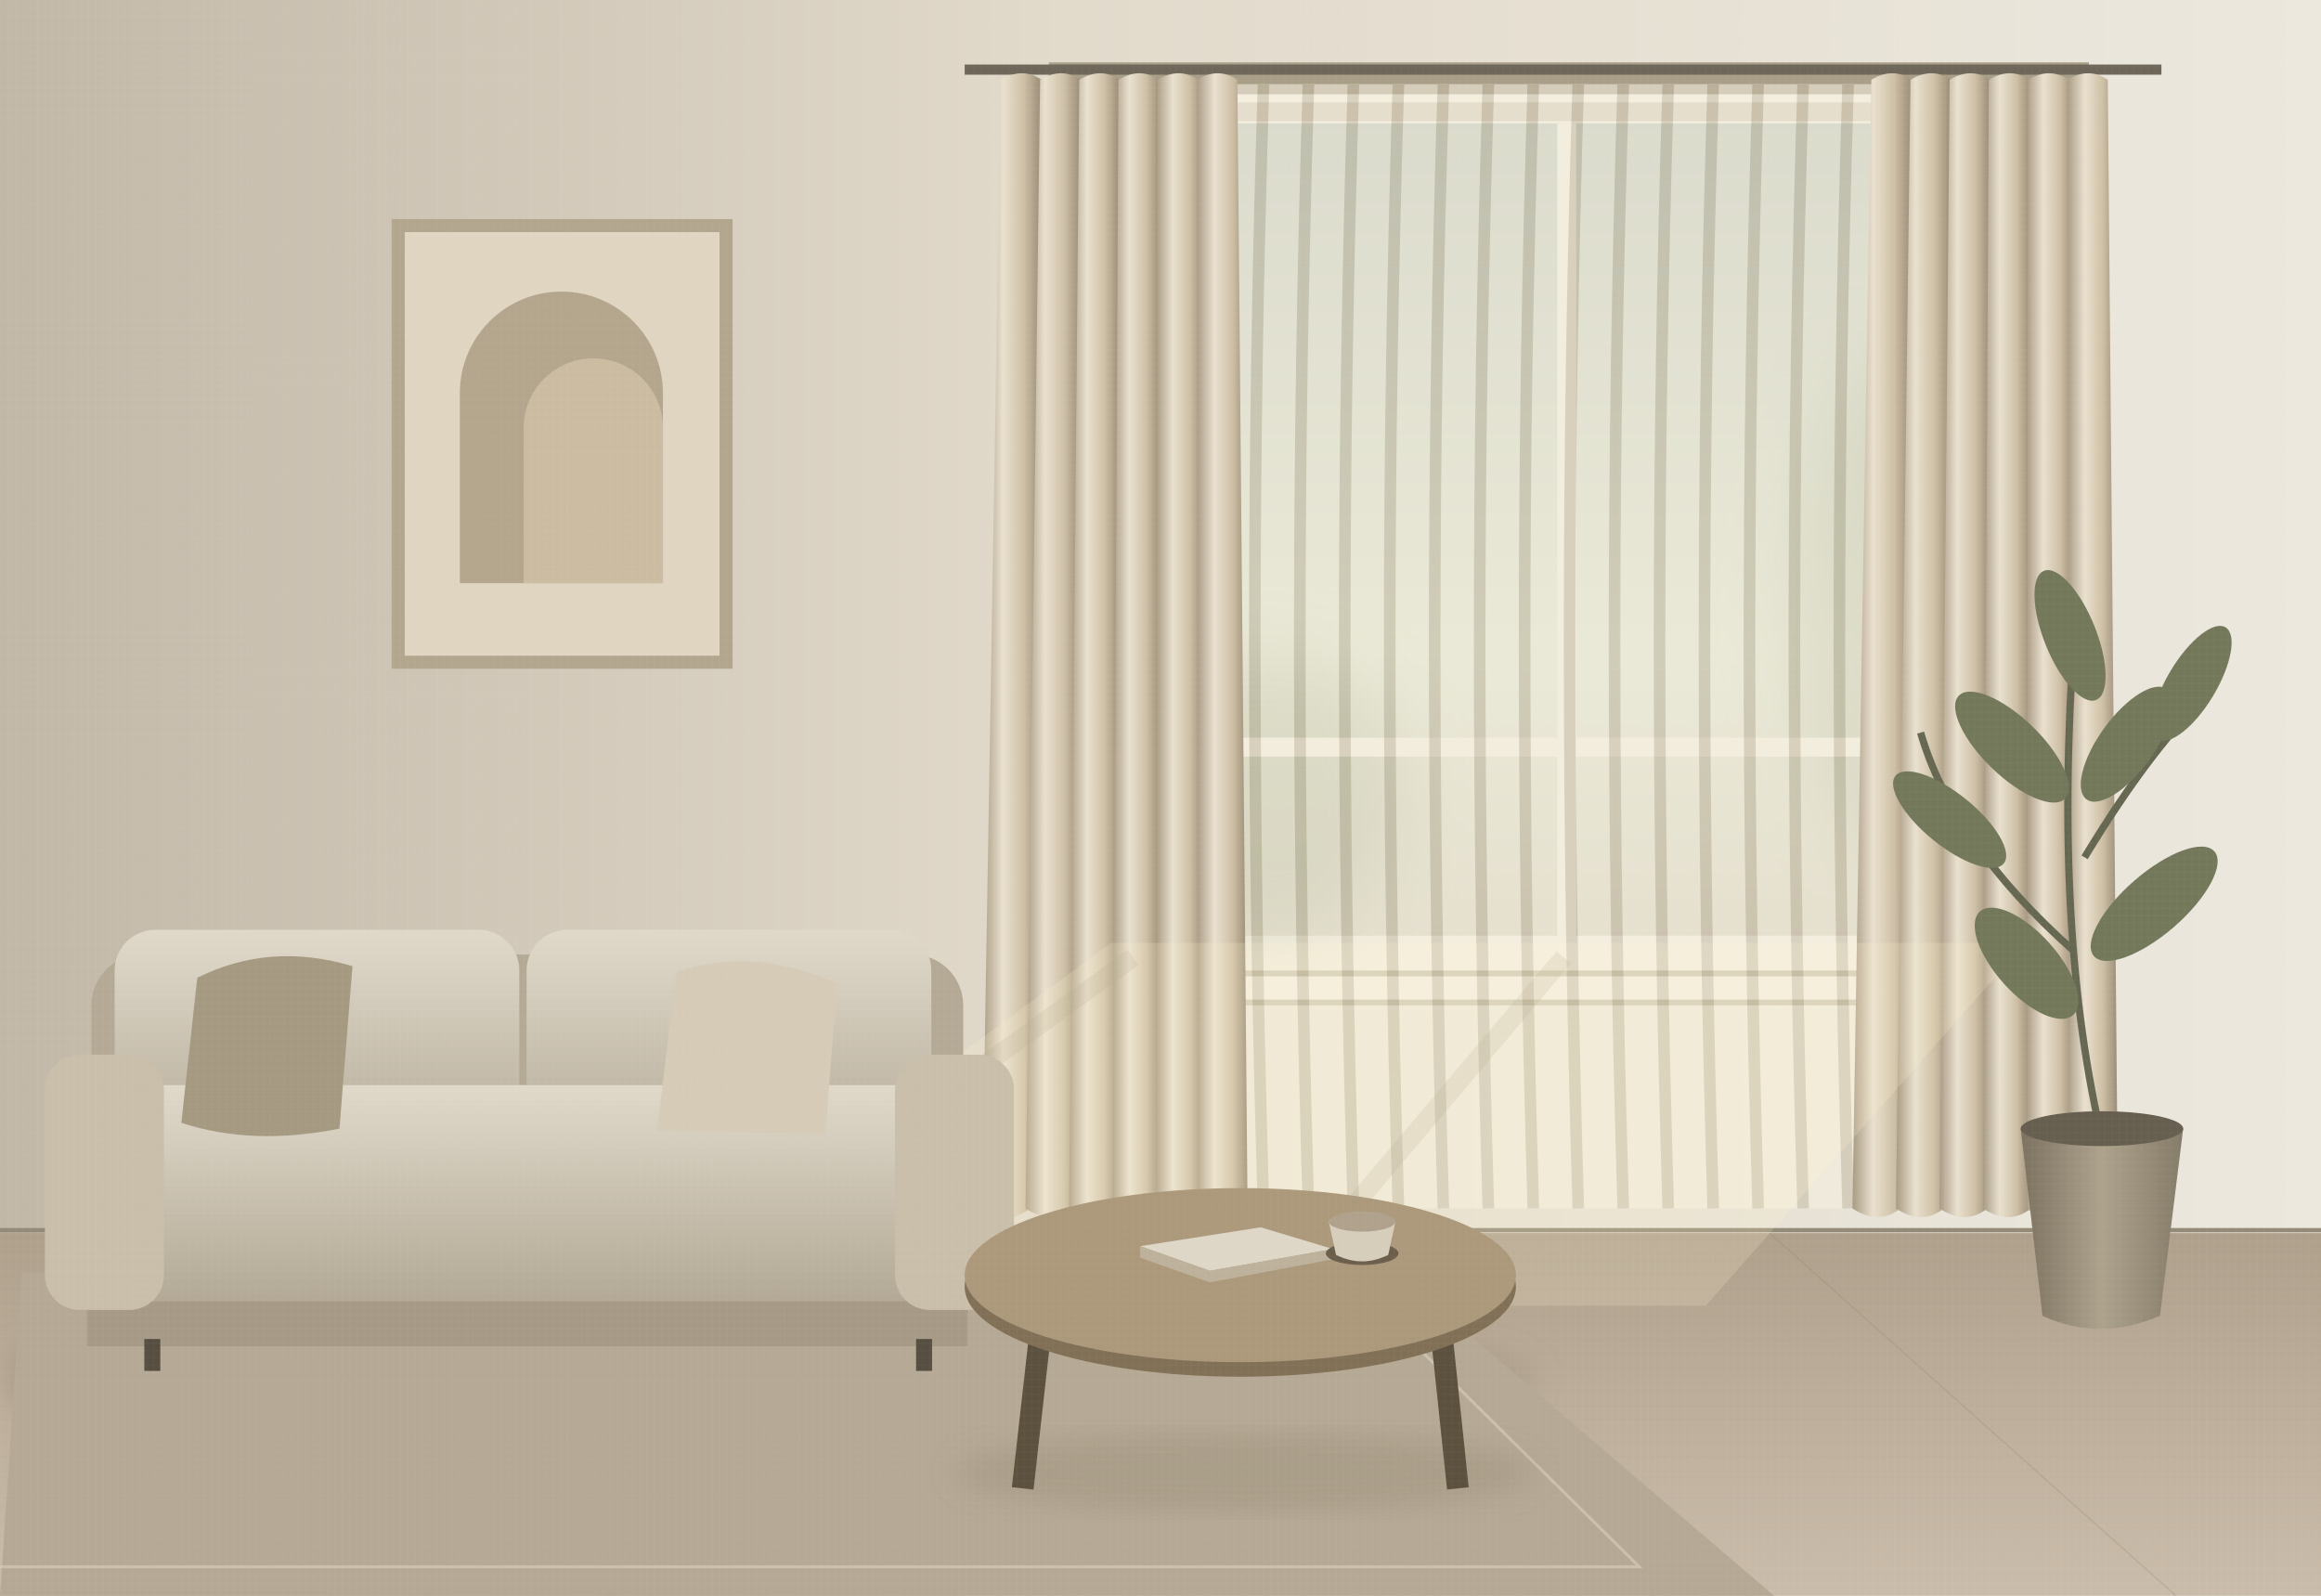
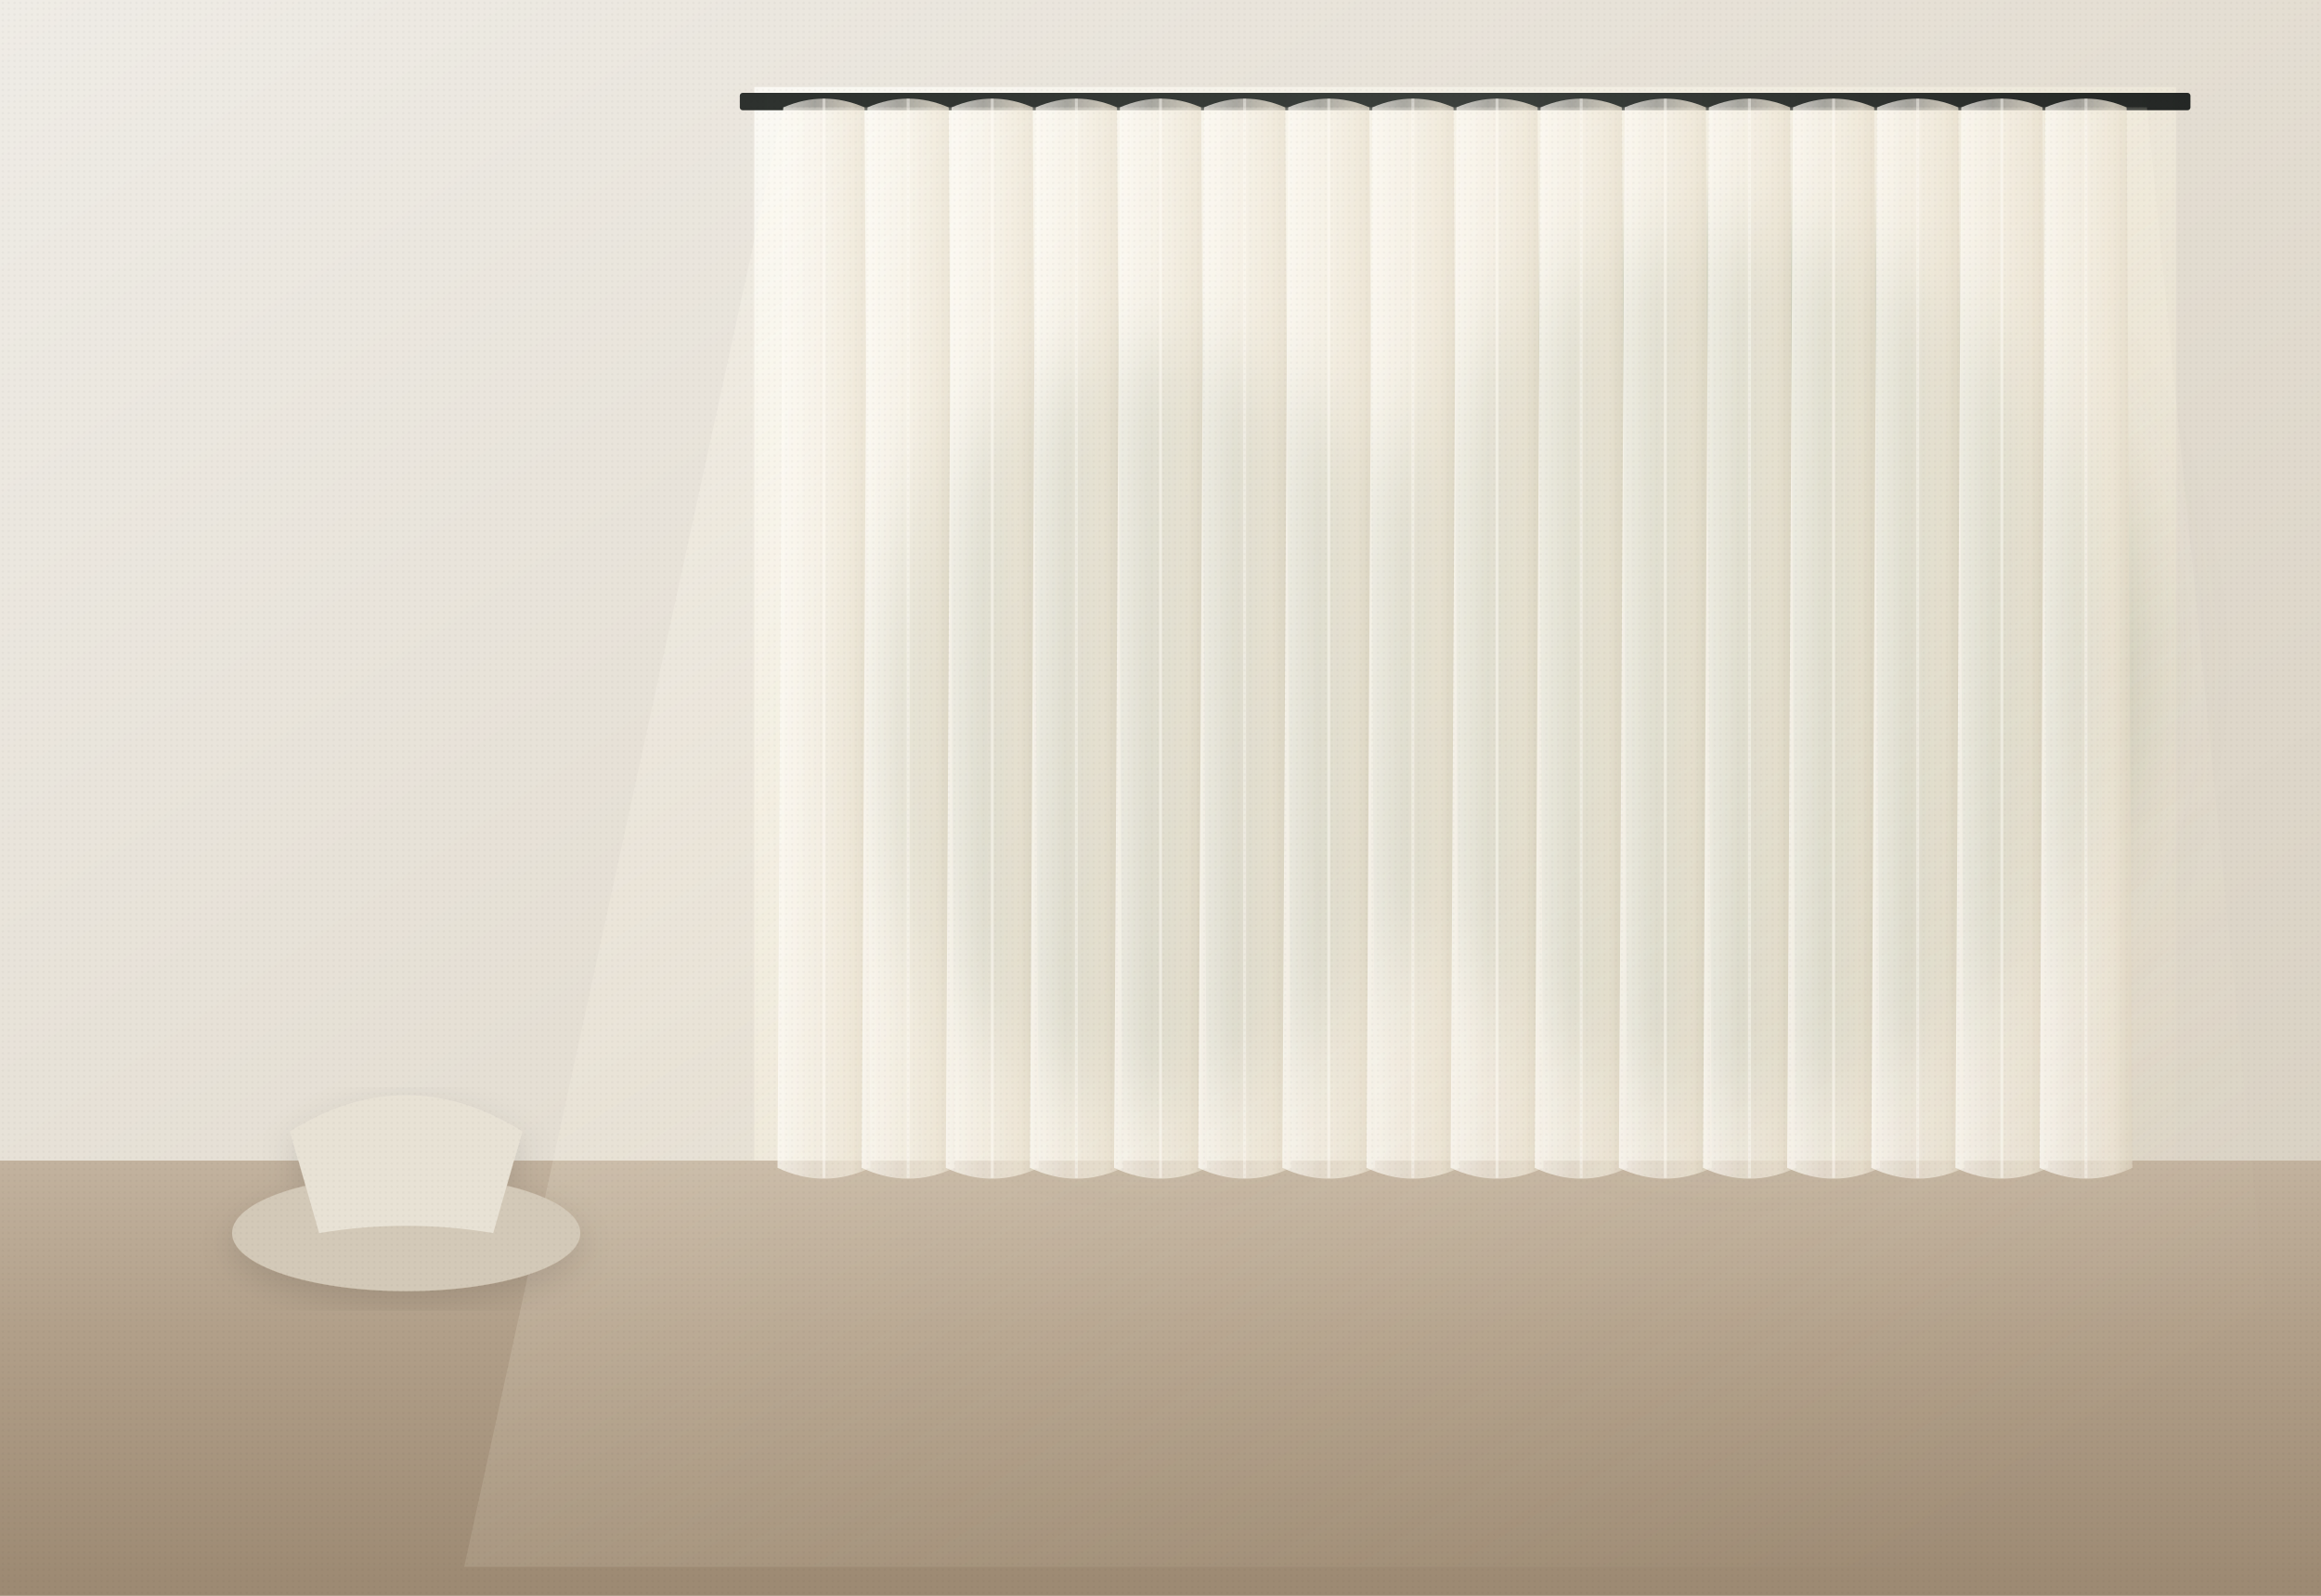
<svg xmlns="http://www.w3.org/2000/svg" width="1600" height="1100" viewBox="0 0 1600 1100">
  <defs>
-     <linearGradient id="wall">
-       <stop stop-color="#c1b7a7" />
-       <stop offset=".46" stop-color="#e2dacb" />
-       <stop offset="1" stop-color="#ece8de" />
+     <linearGradient id="warmWall" x1="0%" y1="0%" x2="100%" y2="100%">
+       <stop offset="0%" stop-color="#EFECE6" />
+       <stop offset="45%" stop-color="#E5DFD4" />
+       <stop offset="100%" stop-color="#D6CEBF" />
    </linearGradient>
-     <linearGradient id="floor" x2="0" y2="1">
-       <stop stop-color="#afa08c" />
-       <stop offset="1" stop-color="#cabcaa" />
+     <linearGradient id="woodFloor" x1="0%" y1="0%" x2="0%" y2="100%">
+       <stop offset="0%" stop-color="#C2B29E" />
+       <stop offset="40%" stop-color="#B19F89" />
+       <stop offset="100%" stop-color="#9C8972" />
    </linearGradient>
-     <linearGradient id="glass" x2="0" y2="1">
-       <stop stop-color="#b8bfb5" />
-       <stop offset=".65" stop-color="#dce0cd" />
-       <stop offset="1" stop-color="#d1cbb9" />
+     <linearGradient id="windowLight" x1="0%" y1="0%" x2="100%" y2="100%">
+       <stop offset="0%" stop-color="#FDFCF7" stop-opacity="0.85" />
+       <stop offset="60%" stop-color="#F4EEDB" stop-opacity="0.45" />
+       <stop offset="100%" stop-color="#E8DEC8" stop-opacity="0.1" />
    </linearGradient>
-     <linearGradient id="linen">
-       <stop stop-color="#b8ac96" />
-       <stop offset=".55" stop-color="#d3c9b7" />
-       <stop offset="1" stop-color="#c6bba4" />
+     <linearGradient id="sunbeam" x1="0%" y1="0%" x2="80%" y2="100%">
+       <stop offset="0%" stop-color="#FFFDF5" stop-opacity="0.32" />
+       <stop offset="60%" stop-color="#FFF8E7" stop-opacity="0.12" />
+       <stop offset="100%" stop-color="#FFF5D6" stop-opacity="0" />
    </linearGradient>
-     <linearGradient id="fold" x2="0" y2="1">
-       <stop stop-color="#c1b39b" />
-       <stop offset=".6" stop-color="#dfd4c0" />
-       <stop offset=".95" stop-color="#aa9b83" />
-       <stop offset="1" stop-color="#887c69" />
+     <linearGradient id="steelMullion" x1="0%" y1="0%" x2="100%" y2="0%">
+       <stop offset="0%" stop-color="#2D312E" />
+       <stop offset="50%" stop-color="#3B403C" />
+       <stop offset="100%" stop-color="#242725" />
    </linearGradient>
-     <linearGradient id="slat" x2="0" y2="1">
-       <stop stop-color="#d5c5aa" />
-       <stop offset=".65" stop-color="#bcaa8a" />
-       <stop offset="1" stop-color="#887757" />
+     <linearGradient id="softLinen" x1="0%" y1="0%" x2="100%" y2="0%">
+       <stop offset="0%" stop-color="#DFD8CB" />
+       <stop offset="50%" stop-color="#EDE7DC" />
+       <stop offset="100%" stop-color="#D8D0C1" />
    </linearGradient>
-     <linearGradient id="sofa" x2="0" y2="1">
-       <stop stop-color="#e0d9ca" />
-       <stop offset="1" stop-color="#b2a895" />
+     <linearGradient id="darkLinen" x1="0%" y1="0%" x2="100%" y2="0%">
+       <stop offset="0%" stop-color="#565B54" />
+       <stop offset="50%" stop-color="#676D65" />
+       <stop offset="100%" stop-color="#4C504A" />
    </linearGradient>
-     <linearGradient id="pot">
-       <stop stop-color="#7b715f" />
-       <stop offset=".5" stop-color="#ada28c" />
-       <stop offset="1" stop-color="#847b68" />
+     <linearGradient id="sheerFabric" x1="0%" y1="0%" x2="0%" y2="100%">
+       <stop offset="0%" stop-color="#FAF8F2" stop-opacity="0.75" />
+       <stop offset="50%" stop-color="#F2EDE2" stop-opacity="0.6" />
+       <stop offset="100%" stop-color="#EBE3D3" stop-opacity="0.75" />
    </linearGradient>
-     <filter id="blur">
-       <feGaussianBlur stdDeviation="24" />
+     <filter id="softBlur" x="-20%" y="-20%" width="140%" height="140%">
+       <feGaussianBlur stdDeviation="16" />
    </filter>
-     <filter id="shadow">
-       <feGaussianBlur stdDeviation="10" />
+     <filter id="deepBlur" x="-30%" y="-30%" width="160%" height="160%">
+       <feGaussianBlur stdDeviation="32" />
    </filter>
-     <pattern id="grain" width="5" height="5" patternUnits="userSpaceOnUse">
-       <path d="M0 1h5M1 0v5" stroke="#fff" stroke-opacity=".035" stroke-width=".7" />
+     <filter id="gentleShadow" x="-10%" y="-10%" width="120%" height="120%">
+       <feDropShadow dx="0" dy="8" stdDeviation="12" flood-color="#1D211F" flood-opacity="0.12" />
+     </filter>
+     <pattern id="weavePattern" width="6" height="6" patternUnits="userSpaceOnUse">
+       <path d="M0 3h6 M3 0v6" stroke="#9C9281" stroke-width="0.75" stroke-opacity="0.18" />
    </pattern>
-   </defs>
-   <path fill="url(#wall)" d="M0 0h1600v1100H0z" />
-   <path d="M0 850h1600v250H0z" fill="url(#floor)" />
-   <path d="M0 848h1600" stroke="#948a78" stroke-width="3" />
-   <path d="M180 850L40 1100m400-250-20 250m280-250 80 250m180-250 180 250m80-250 280 250" stroke="#93806b" stroke-opacity=".25" />
-   <path d="M723 43h717v650H723z" fill="#a99e88" />
-   <path d="M744 65h674v604H744z" fill="#f2ecdf" />
-   <path d="M765 85h630v560H765z" fill="url(#glass)" />
-   <g opacity=".3" filter="url(#blur)" fill="#6e7e58">
-     <ellipse cx="1320" cy="420" rx="85" ry="180" />
-     <ellipse cx="870" cy="550" rx="100" ry="100" />
-   </g>
-   <path d="M1080 85v560M765 515h630" stroke="#f0eadb" stroke-width="13" />
-   <path d="M750 77h658" stroke="#d2c6b2" stroke-width="13" />
-   <path d="M720 681h727" stroke="#f4eddf" stroke-width="16" />
-   <g opacity=".58">
-     <rect x="770" y="58" width="620" height="775" fill="#f5efdf" />
-     <path d="M778 58q-12 380 0 775" fill="none" stroke="#c6bda7" stroke-width="8" />
-     <path d="M809 58q-12 380 0 775" fill="none" stroke="#c6bda7" stroke-width="8" />
-     <path d="M840 58q-12 380 0 775" fill="none" stroke="#c6bda7" stroke-width="8" />
-     <path d="M871 58q-12 380 0 775" fill="none" stroke="#c6bda7" stroke-width="8" />
-     <path d="M902 58q-12 380 0 775" fill="none" stroke="#c6bda7" stroke-width="8" />
-     <path d="M933 58q-12 380 0 775" fill="none" stroke="#c6bda7" stroke-width="8" />
-     <path d="M964 58q-12 380 0 775" fill="none" stroke="#c6bda7" stroke-width="8" />
-     <path d="M995 58q-12 380 0 775" fill="none" stroke="#c6bda7" stroke-width="8" />
-     <path d="M1026 58q-12 380 0 775" fill="none" stroke="#c6bda7" stroke-width="8" />
-     <path d="M1057 58q-12 380 0 775" fill="none" stroke="#c6bda7" stroke-width="8" />
-     <path d="M1088 58q-12 380 0 775" fill="none" stroke="#c6bda7" stroke-width="8" />
-     <path d="M1119 58q-12 380 0 775" fill="none" stroke="#c6bda7" stroke-width="8" />
-     <path d="M1150 58q-12 380 0 775" fill="none" stroke="#c6bda7" stroke-width="8" />
-     <path d="M1181 58q-12 380 0 775" fill="none" stroke="#c6bda7" stroke-width="8" />
-     <path d="M1212 58q-12 380 0 775" fill="none" stroke="#c6bda7" stroke-width="8" />
-     <path d="M1243 58q-12 380 0 775" fill="none" stroke="#c6bda7" stroke-width="8" />
-     <path d="M1274 58q-12 380 0 775" fill="none" stroke="#c6bda7" stroke-width="8" />
-     <path d="M1305 58q-12 380 0 775" fill="none" stroke="#c6bda7" stroke-width="8" />
-     <path d="M1336 58q-12 380 0 775" fill="none" stroke="#c6bda7" stroke-width="8" />
-     <path d="M1367 58q-12 380 0 775" fill="none" stroke="#c6bda7" stroke-width="8" />
-   </g>
-   <defs>
-     <linearGradient id="curtainFold">
-       <stop stop-color="#a99b84" />
-       <stop offset=".35" stop-color="#e9e0ce" />
-       <stop offset=".7" stop-color="#cec0a6" />
-       <stop offset="1" stop-color="#998a74" />
+     <pattern id="microGrain" width="4" height="4" patternUnits="userSpaceOnUse">
+       <circle cx="2" cy="2" r="0.8" fill="#1D211F" fill-opacity="0.03" />
+     </pattern>
+     <linearGradient id="sheerFlow" x1="0%" y1="0%" x2="100%" y2="0%">
+       <stop offset="0%" stop-color="#FDFBF7" stop-opacity="0.75" />
+       <stop offset="40%" stop-color="#F4EFE6" stop-opacity="0.6" />
+       <stop offset="80%" stop-color="#EBE3D3" stop-opacity="0.8" />
+       <stop offset="100%" stop-color="#DDD3C0" stop-opacity="0.7" />
    </linearGradient>
  </defs>
-   <path d="M665 48h825" stroke="#6d6659" stroke-width="7" />
-   <path d="M690 55q15-9 28 0l-8 778q-15 12-33 0z" fill="url(#curtainFold)" />
-   <path d="M717 55q15-9 28 0l-5 778q-15 12-33 0z" fill="url(#curtainFold)" />
-   <path d="M744 55q15-9 28 0l-2 778q-15 12-33 0z" fill="url(#curtainFold)" />
-   <path d="M771 55q15-9 28 0l1 778q-15 12-33 0z" fill="url(#curtainFold)" />
-   <path d="M798 55q15-9 28 0l4 778q-15 12-33 0z" fill="url(#curtainFold)" />
-   <path d="M825 55q15-9 28 0l7 778q-15 12-33 0z" fill="url(#curtainFold)" />
-   <path d="M1290 55q15-9 28 0l-8 778q-15 12-33 0z" fill="url(#curtainFold)" />
-   <path d="M1317 55q15-9 28 0l-5 778q-15 12-33 0z" fill="url(#curtainFold)" />
-   <path d="M1344 55q15-9 28 0l-2 778q-15 12-33 0z" fill="url(#curtainFold)" />
-   <path d="M1371 55q15-9 28 0l1 778q-15 12-33 0z" fill="url(#curtainFold)" />
-   <path d="M1398 55q15-9 28 0l4 778q-15 12-33 0z" fill="url(#curtainFold)" />
-   <path d="M1425 55q15-9 28 0l7 778q-15 12-33 0z" fill="url(#curtainFold)" />
-   <path d="M766 650l-340 250h750l220-250" fill="#fff5ce" opacity=".18" />
-   <path d="M1078 660L875 900m-94-240L449 900" stroke="#b0a48b" stroke-width="13" opacity=".18" />
-   <ellipse cx="520" cy="950" rx="540" ry="55" fill="#746956" opacity=".18" filter="url(#shadow)" />
-   <path d="M15 877l930-15 278 238H0z" fill="#b5a995" />
-   <path d="M40 897l890-15 200 198H0" fill="none" stroke="#dbcfbc" stroke-width="2" opacity=".6" />
-   <rect x="63" y="658" width="601" height="214" rx="35" fill="#b4a995" />
-   <rect x="79" y="641" width="279" height="165" rx="28" fill="url(#sofa)" />
-   <rect x="363" y="641" width="279" height="165" rx="28" fill="url(#sofa)" />
-   <path d="M45 778q0-30 35-30h565q37 0 37 30v119H45z" fill="url(#sofa)" />
-   <path d="M60 897h607v31H60z" fill="#a69a86" />
-   <rect x="31" y="727" width="82" height="176" rx="24" fill="#c9beaa" />
-   <rect x="617" y="727" width="82" height="176" rx="24" fill="#c9beaa" />
-   <path d="M105 923v22m532-22v22" stroke="#554e41" stroke-width="11" />
-   <path d="M136 674q50-25 107-8l-9 112q-60 12-109-4z" fill="#a59981" />
-   <path d="M466 670q54-18 111 8l-8 104-116-3z" fill="#d6cbb7" />
-   <ellipse cx="858" cy="1015" rx="200" ry="27" fill="#756750" opacity=".18" filter="url(#shadow)" />
-   <path d="M721 884l-16 142m285-142 15 142" stroke="#5c513e" stroke-width="15" />
-   <ellipse cx="855" cy="887" rx="190" ry="62" fill="#817056" />
-   <ellipse cx="855" cy="879" rx="190" ry="60" fill="#ac987a" />
-   <path d="M786 859l83-13 50 15-85 15z" fill="#ded6c6" />
-   <path d="M786 859v8l48 17 85-16v-7l-85 15z" fill="#bdb19b" />
-   <ellipse cx="939" cy="864" rx="25" ry="8" fill="#6b5e4b" />
-   <path d="M916 842l5 23q18 9 36 0l5-23z" fill="#d7cdbb" />
-   <ellipse cx="939" cy="842" rx="23" ry="7" fill="#afa18b" />
-   <path d="M1450 789q-35-145-20-352m-1 218q-83-74-105-150m113 86q48-79 87-114" stroke="#666751" stroke-width="5" fill="none" />
-   <g fill="#73785a">
-     <ellipse cx="1427" cy="438" rx="18" ry="48" transform="rotate(-22 1427 438)" />
-     <ellipse cx="1387" cy="515" rx="20" ry="51" transform="rotate(-46 1387 515)" />
-     <ellipse cx="1466" cy="513" rx="19" ry="47" transform="rotate(36 1466 513)" />
-     <ellipse cx="1344" cy="565" rx="18" ry="48" transform="rotate(-51 1344 565)" />
-     <ellipse cx="1485" cy="623" rx="21" ry="55" transform="rotate(49 1485 623)" />
-     <ellipse cx="1397" cy="664" rx="21" ry="48" transform="rotate(-42 1397 664)" />
-     <ellipse cx="1511" cy="471" rx="17" ry="45" transform="rotate(31 1511 471)" />
+   <rect width="1600" height="1100" fill="url(#warmWall)" />
+   <path d="M0 800 L1600 800 L1600 1100 L0 1100 Z" fill="url(#woodFloor)" />
+   <rect x="520" y="60" width="980" height="740" fill="url(#windowLight)" />
+   <g filter="url(#deepBlur)" opacity="0.5">
+     <ellipse cx="800" cy="500" rx="200" ry="260" fill="#717E63" />
+     <ellipse cx="1200" cy="460" rx="260" ry="300" fill="#828F72" />
  </g>
-   <path d="M1393 778h112l-16 129q-42 18-81 0z" fill="url(#pot)" />
-   <ellipse cx="1449" cy="778" rx="56" ry="12" fill="#665e4f" />
-   <path d="M270 151h235v310H270z" fill="#b3a68e" />
-   <path d="M279 160h217v292H279z" fill="#dfd5c1" />
-   <path d="M317 402V271a70 70 0 01140 0v131z" fill="#b4a58d" />
-   <path d="M361 402V295a48 48 0 0196 0v107z" fill="#cbbca1" />
-   <path d="M0 0h1600v1100H0z" fill="url(#grain)" />
+   <rect x="510" y="64" width="1000" height="12" fill="url(#steelMullion)" rx="2" />
+   <path d="M540 74 Q568 62 596 74 L600 805 Q568 820 536 805 Z" fill="url(#sheerFlow)" />
+   <path d="M568 68 L568 812" stroke="#FFFDF8" stroke-width="2" stroke-opacity="0.45" fill="none" />
+   <path d="M598 74 Q626 62 654 74 L658 805 Q626 820 594 805 Z" fill="url(#sheerFlow)" />
+   <path d="M626 68 L626 812" stroke="#FFFDF8" stroke-width="2" stroke-opacity="0.45" fill="none" />
+   <path d="M656 74 Q684 62 712 74 L716 805 Q684 820 652 805 Z" fill="url(#sheerFlow)" />
+   <path d="M684 68 L684 812" stroke="#FFFDF8" stroke-width="2" stroke-opacity="0.45" fill="none" />
+   <path d="M714 74 Q742 62 770 74 L774 805 Q742 820 710 805 Z" fill="url(#sheerFlow)" />
+   <path d="M742 68 L742 812" stroke="#FFFDF8" stroke-width="2" stroke-opacity="0.45" fill="none" />
+   <path d="M772 74 Q800 62 828 74 L832 805 Q800 820 768 805 Z" fill="url(#sheerFlow)" />
+   <path d="M800 68 L800 812" stroke="#FFFDF8" stroke-width="2" stroke-opacity="0.45" fill="none" />
+   <path d="M830 74 Q858 62 886 74 L890 805 Q858 820 826 805 Z" fill="url(#sheerFlow)" />
+   <path d="M858 68 L858 812" stroke="#FFFDF8" stroke-width="2" stroke-opacity="0.45" fill="none" />
+   <path d="M888 74 Q916 62 944 74 L948 805 Q916 820 884 805 Z" fill="url(#sheerFlow)" />
+   <path d="M916 68 L916 812" stroke="#FFFDF8" stroke-width="2" stroke-opacity="0.45" fill="none" />
+   <path d="M946 74 Q974 62 1002 74 L1006 805 Q974 820 942 805 Z" fill="url(#sheerFlow)" />
+   <path d="M974 68 L974 812" stroke="#FFFDF8" stroke-width="2" stroke-opacity="0.45" fill="none" />
+   <path d="M1004 74 Q1032 62 1060 74 L1064 805 Q1032 820 1000 805 Z" fill="url(#sheerFlow)" />
+   <path d="M1032 68 L1032 812" stroke="#FFFDF8" stroke-width="2" stroke-opacity="0.45" fill="none" />
+   <path d="M1062 74 Q1090 62 1118 74 L1122 805 Q1090 820 1058 805 Z" fill="url(#sheerFlow)" />
+   <path d="M1090 68 L1090 812" stroke="#FFFDF8" stroke-width="2" stroke-opacity="0.45" fill="none" />
+   <path d="M1120 74 Q1148 62 1176 74 L1180 805 Q1148 820 1116 805 Z" fill="url(#sheerFlow)" />
+   <path d="M1148 68 L1148 812" stroke="#FFFDF8" stroke-width="2" stroke-opacity="0.45" fill="none" />
+   <path d="M1178 74 Q1206 62 1234 74 L1238 805 Q1206 820 1174 805 Z" fill="url(#sheerFlow)" />
+   <path d="M1206 68 L1206 812" stroke="#FFFDF8" stroke-width="2" stroke-opacity="0.45" fill="none" />
+   <path d="M1236 74 Q1264 62 1292 74 L1296 805 Q1264 820 1232 805 Z" fill="url(#sheerFlow)" />
+   <path d="M1264 68 L1264 812" stroke="#FFFDF8" stroke-width="2" stroke-opacity="0.45" fill="none" />
+   <path d="M1294 74 Q1322 62 1350 74 L1354 805 Q1322 820 1290 805 Z" fill="url(#sheerFlow)" />
+   <path d="M1322 68 L1322 812" stroke="#FFFDF8" stroke-width="2" stroke-opacity="0.45" fill="none" />
+   <path d="M1352 74 Q1380 62 1408 74 L1412 805 Q1380 820 1348 805 Z" fill="url(#sheerFlow)" />
+   <path d="M1380 68 L1380 812" stroke="#FFFDF8" stroke-width="2" stroke-opacity="0.45" fill="none" />
+   <path d="M1410 74 Q1438 62 1466 74 L1470 805 Q1438 820 1406 805 Z" fill="url(#sheerFlow)" />
+   <path d="M1438 68 L1438 812" stroke="#FFFDF8" stroke-width="2" stroke-opacity="0.45" fill="none" />
+   <polygon points="540,74 1480,74 1580,1080 320,1080" fill="url(#sunbeam)" />
+   <g filter="url(#gentleShadow)">
+     <ellipse cx="280" cy="850" rx="120" ry="40" fill="#D3C9B8" />
+     <path d="M200 780 Q280 730 360 780 L340 850 Q280 840 220 850 Z" fill="#E8E2D5" />
+   </g>
+   <rect width="1600" height="1100" fill="url(#microGrain)" />
</svg>
